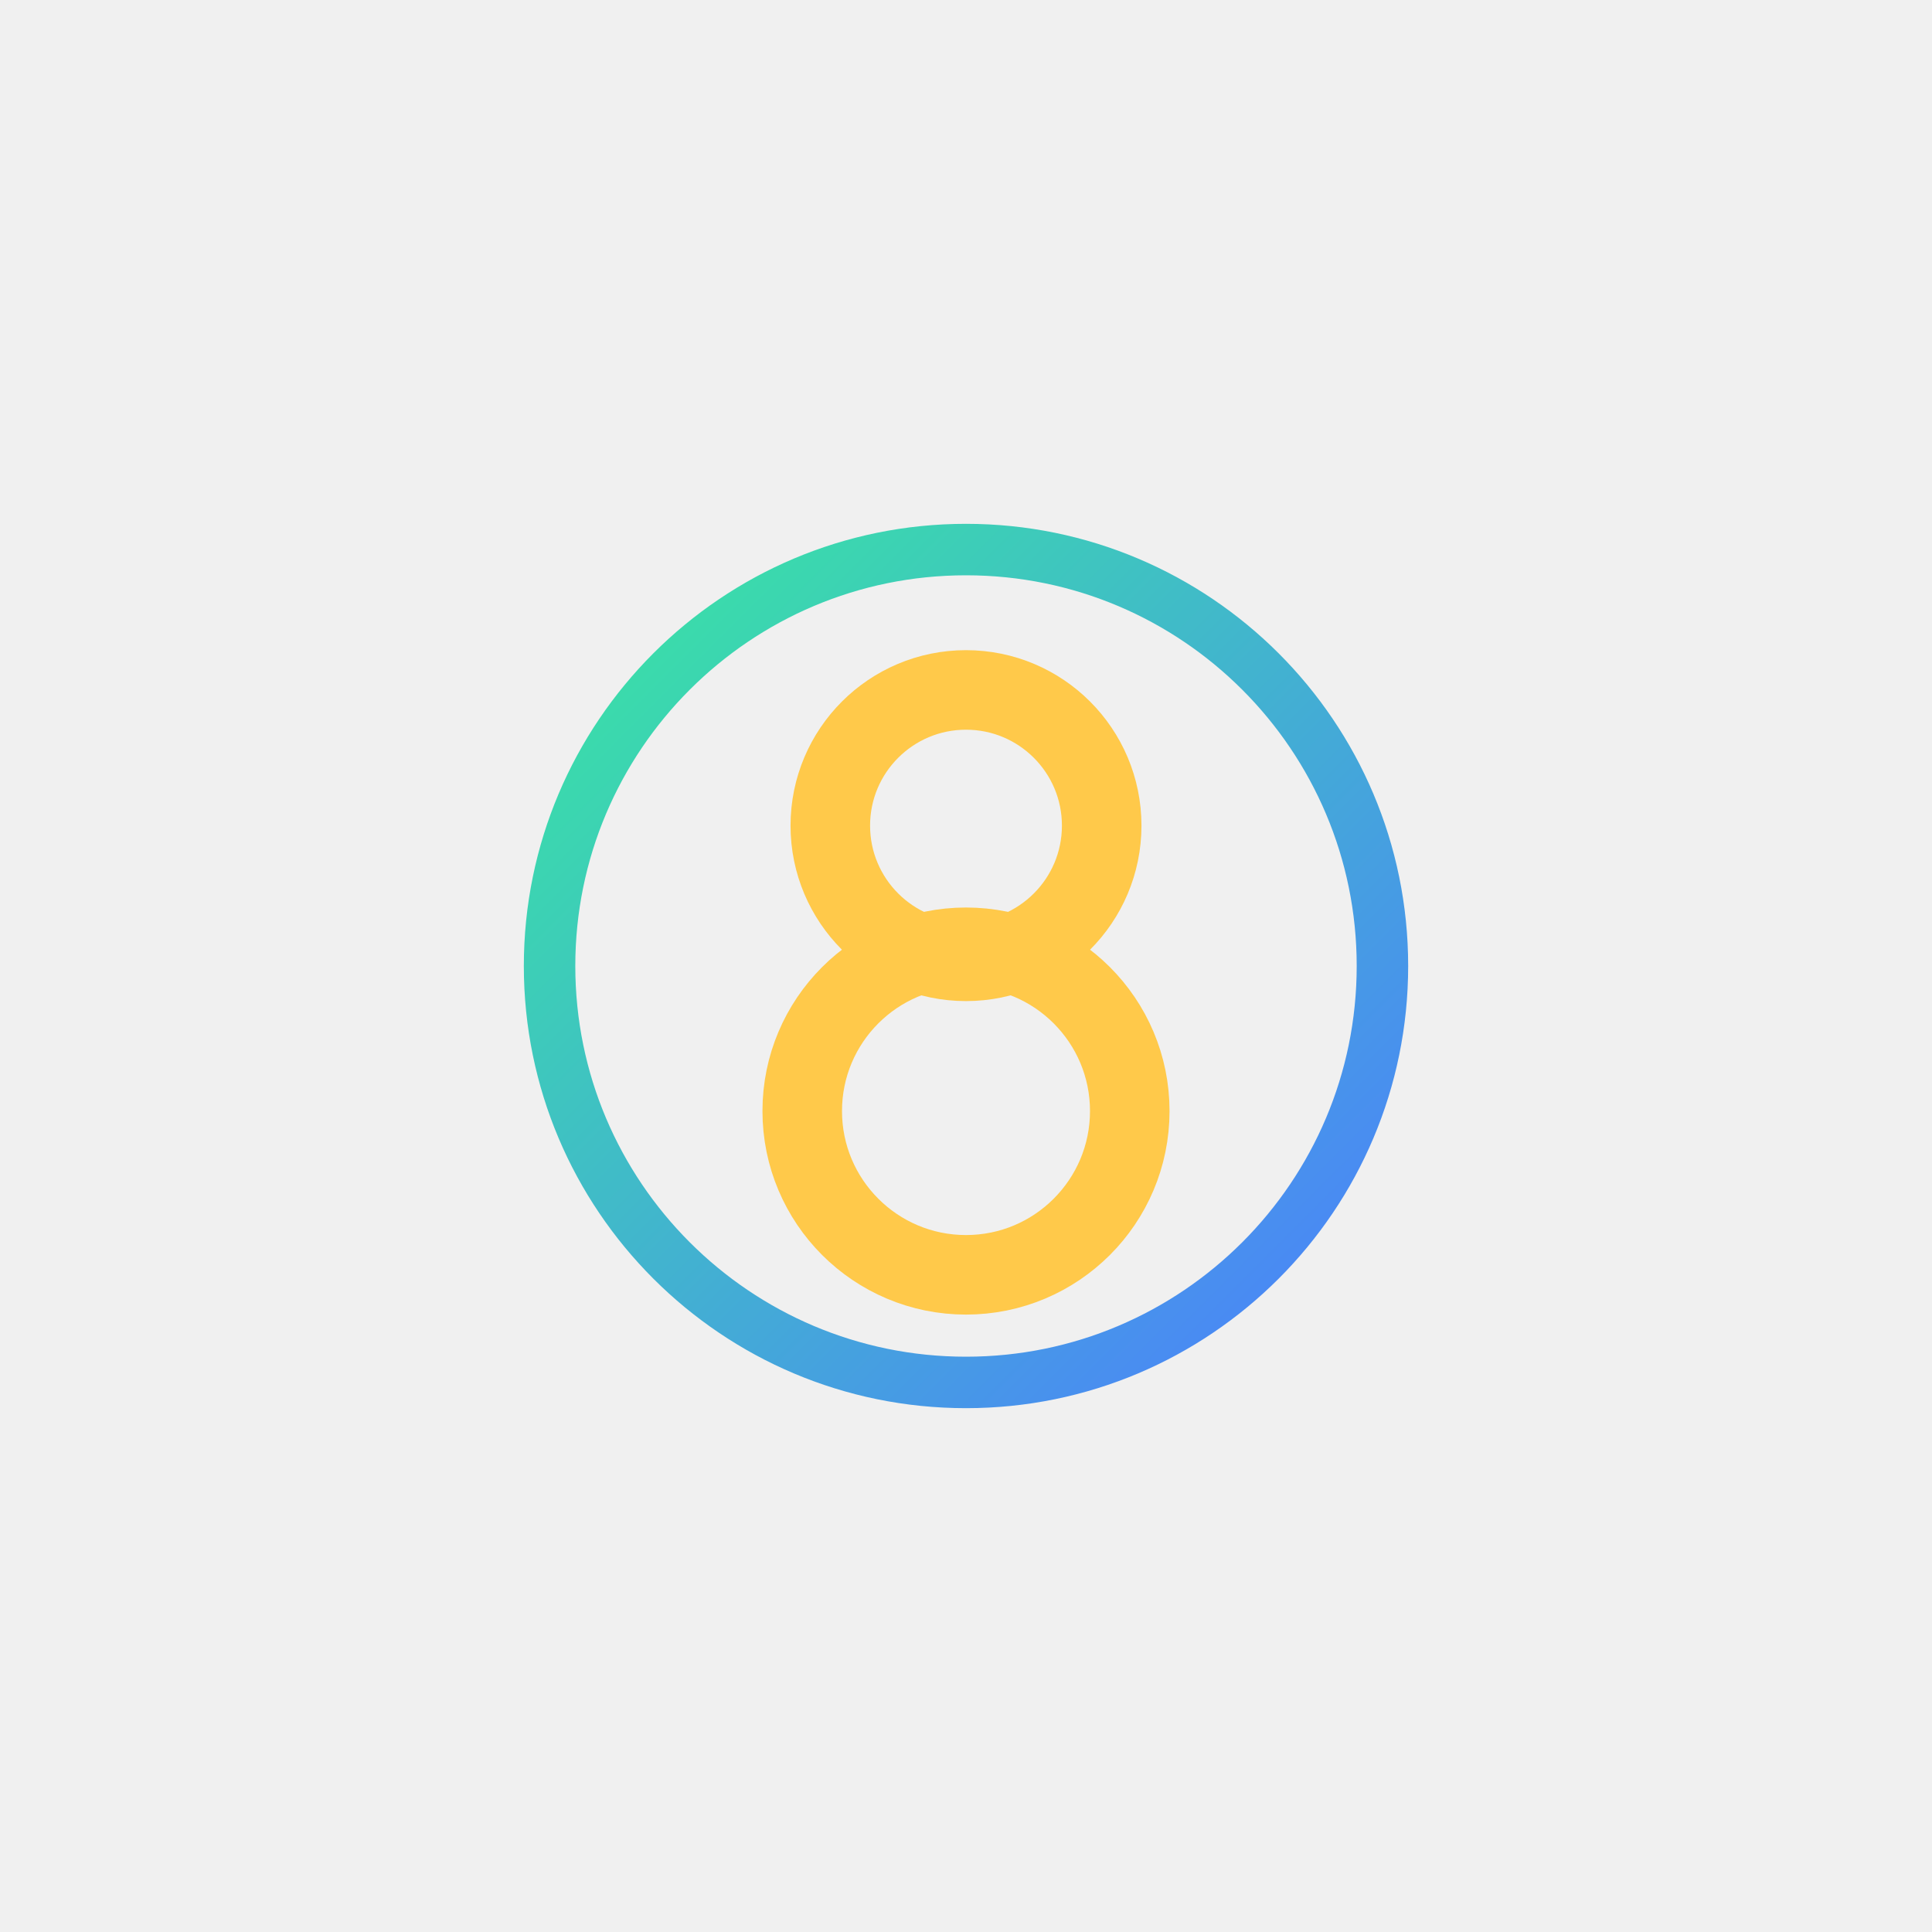
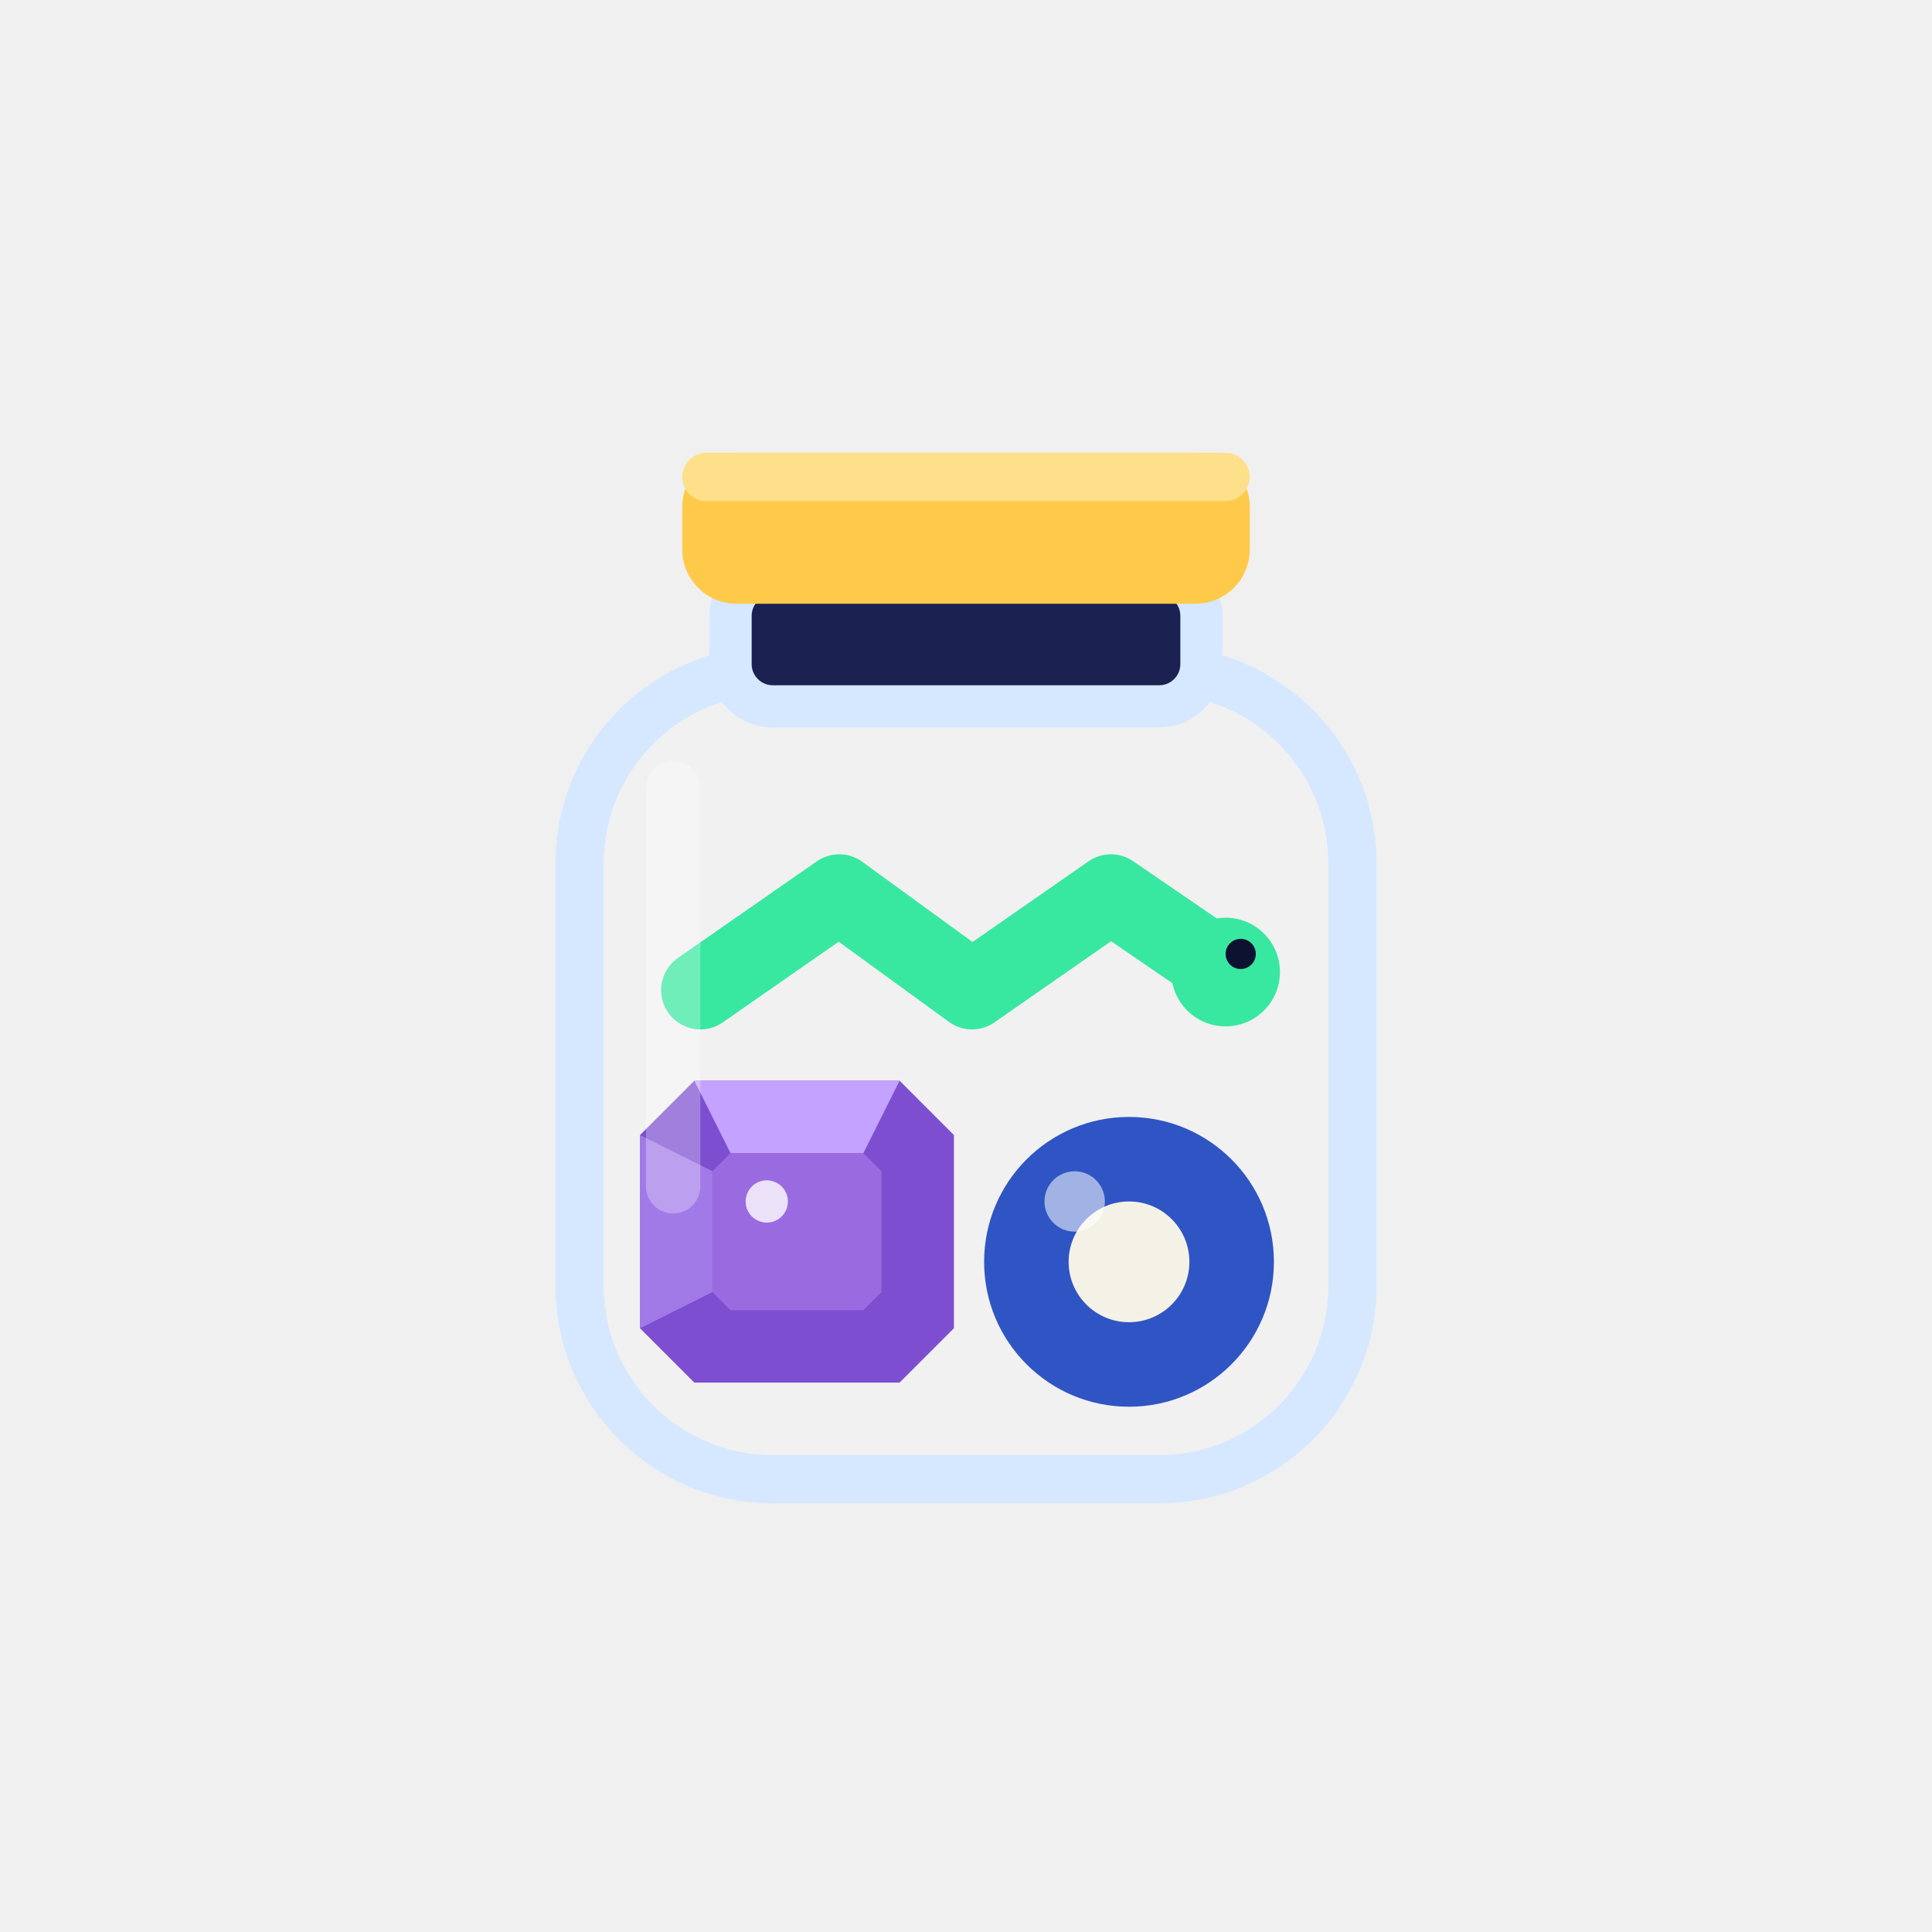
<svg xmlns="http://www.w3.org/2000/svg" width="432" height="432" viewBox="0 0 512 512">
-   <defs>
-     <linearGradient id="ring" x1="0" y1="0" x2="1" y2="1">
-       <stop offset="0" stop-color="#38e8a0" />
-       <stop offset="1" stop-color="#4c7dff" />
-     </linearGradient>
-   </defs>
-   <g transform="translate(256 256) scale(0.62) translate(-256 -256)">
-     <circle cx="256" cy="256" r="178" fill="none" stroke="url(#ring)" stroke-width="22" />
-     <circle cx="256" cy="196" r="58" fill="none" stroke="#ffc94a" stroke-width="34" />
-     <circle cx="256" cy="318" r="70" fill="none" stroke="#ffc94a" stroke-width="34" />
+   <g transform="translate(256 256) scale(0.8) translate(-256 -254)">
+     <rect x="128" y="156" width="256" height="268" rx="64" fill="#ffffff" fill-opacity="0.10" stroke="#d6e8ff" stroke-width="16" />
+     <rect x="178" y="124" width="156" height="44" rx="14" fill="#1b2150" stroke="#d6e8ff" stroke-width="14" />
+     <rect x="162" y="84" width="188" height="50" rx="18" fill="#ffc94a" />
+     <rect x="162" y="84" width="188" height="16" rx="8" fill="#ffe08a" />
+     <path d="M168 262 L214 230 L258 262 L304 230 L342 256" fill="none" stroke="#38e8a0" stroke-width="26" stroke-linecap="round" stroke-linejoin="round" />
+     <circle cx="342" cy="256" r="18" fill="#38e8a0" />
+     <circle cx="347" cy="250" r="5" fill="#0d1230" />
+     <g transform="translate(200 342)">
+       <polygon points="-34,-50 34,-50 52,-32 52,32 34,50 -34,50 -52,32 -52,-32" fill="#7d4fd0" />
+       <polygon points="-34,-50 34,-50 22,-26 -22,-26" fill="#c3a3ff" />
+       <polygon points="-52,-32 -52,32 -28,20 -28,-20" fill="#a27ae8" />
+       <polygon points="-22,-26 22,-26 28,-20 28,20 22,26 -22,26 -28,20 -28,-20" fill="#9A6BE0" />
+       <circle cx="-10" cy="-10" r="7" fill="#ffffff" fill-opacity="0.8" />
+     </g>
+     <circle cx="310" cy="352" r="48" fill="#2F55C4" />
+     <circle cx="310" cy="352" r="20" fill="#f4f1e6" />
+     <circle cx="292" cy="332" r="10" fill="#ffffff" fill-opacity="0.55" />
+     <rect x="150" y="186" width="18" height="150" rx="9" fill="#ffffff" fill-opacity="0.28" />
  </g>
</svg>
